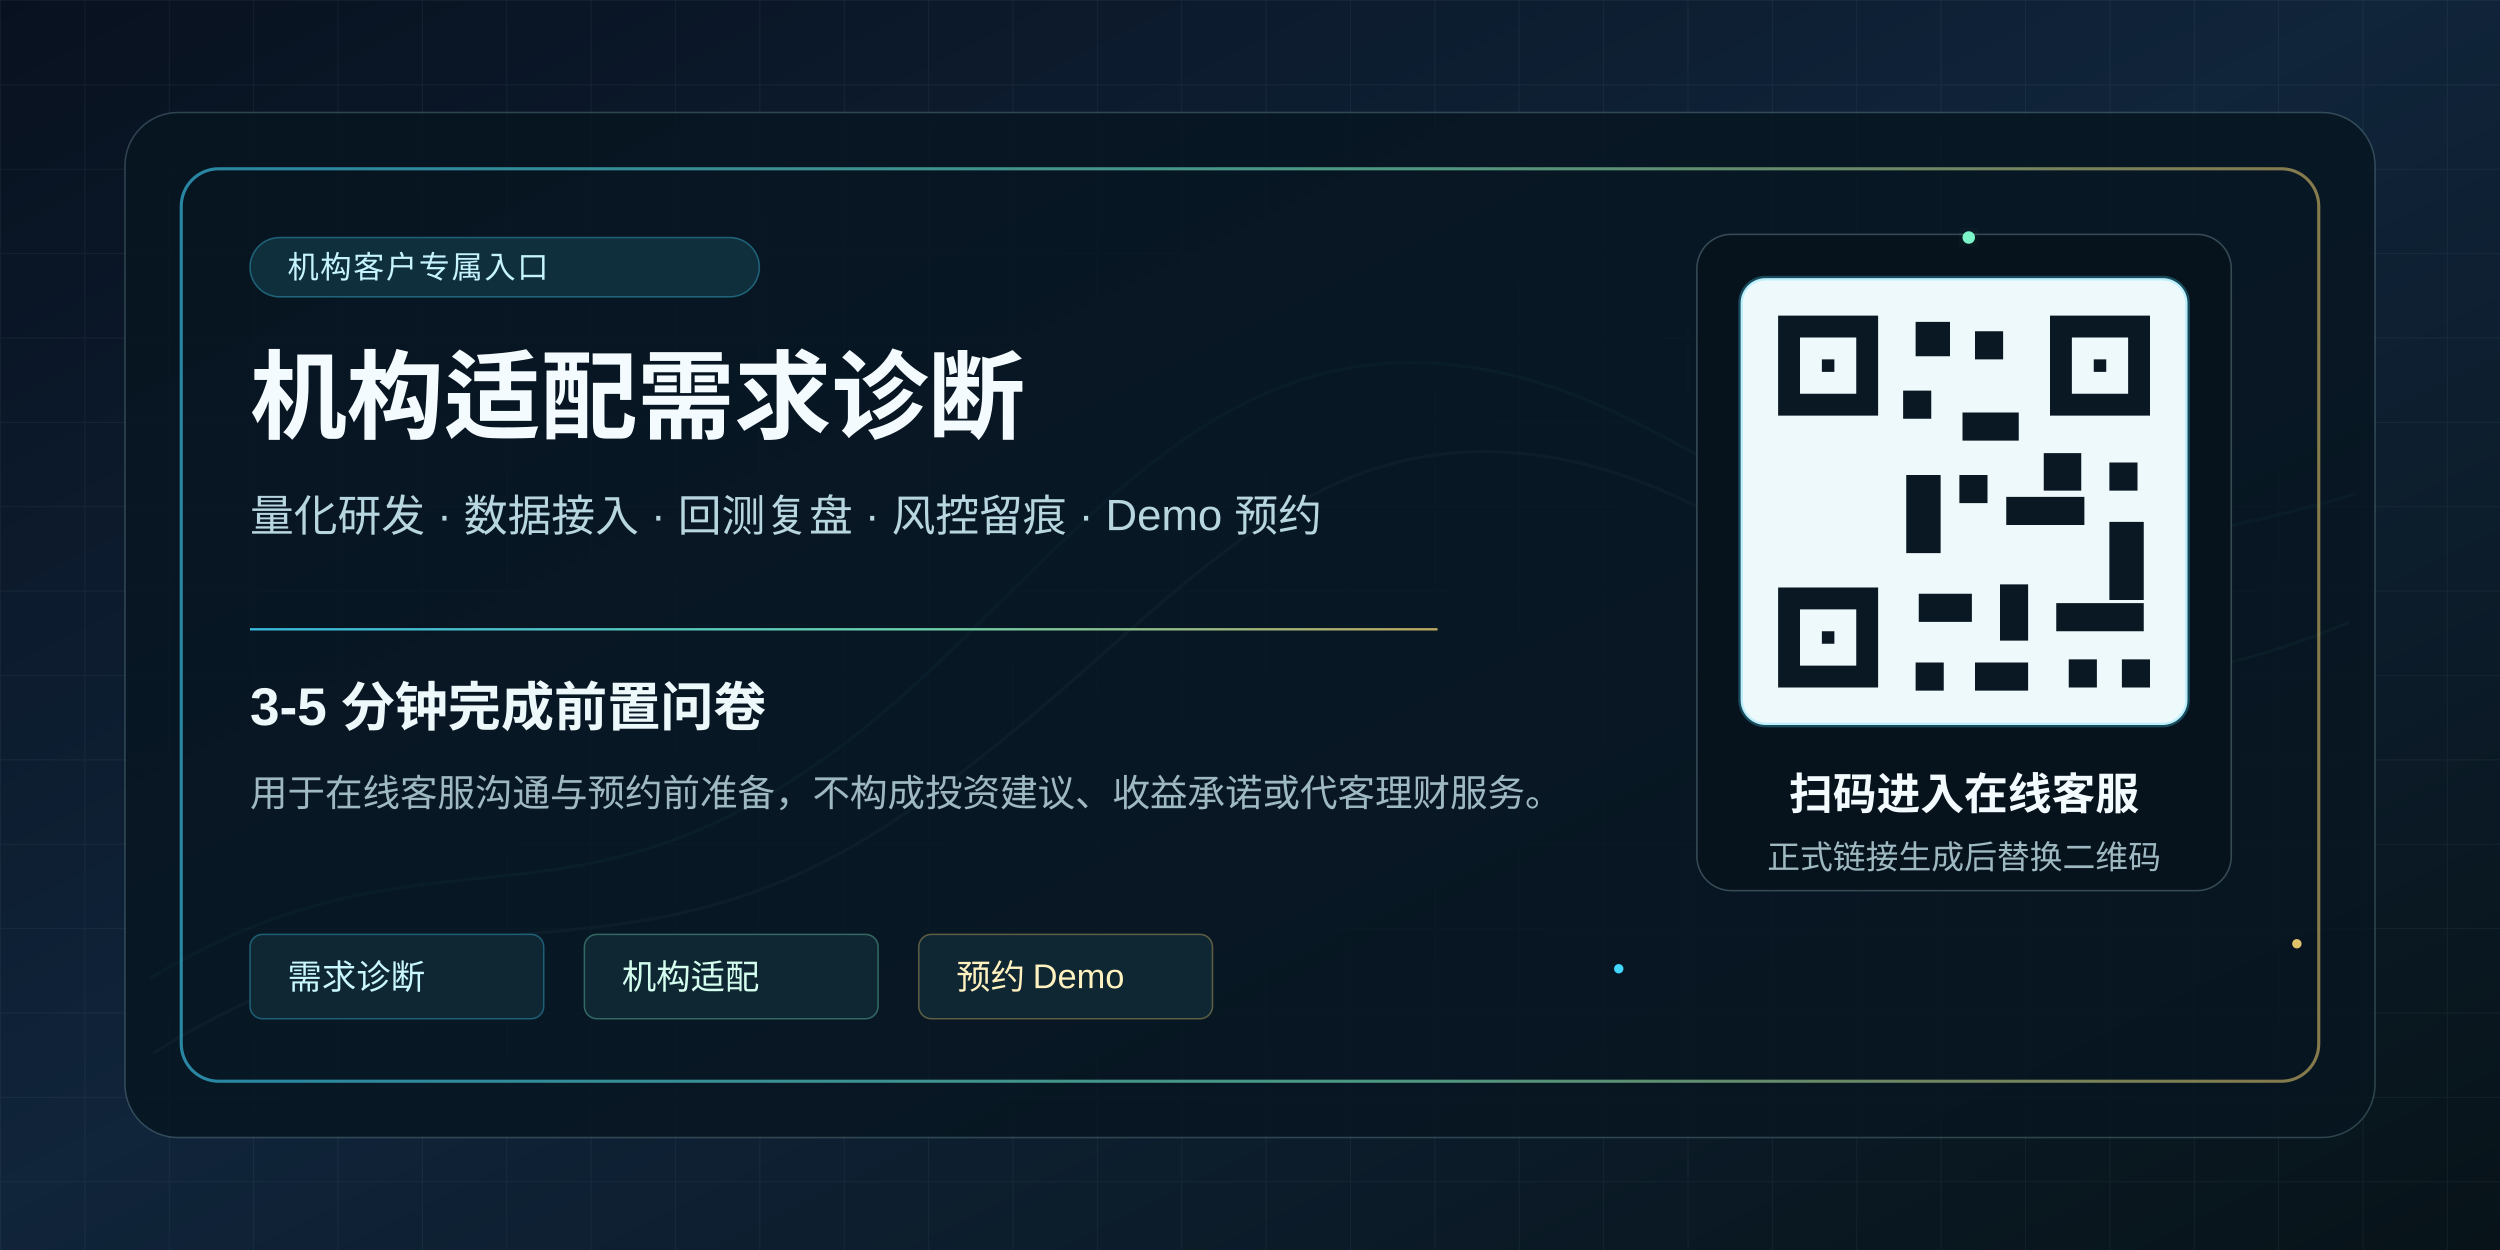
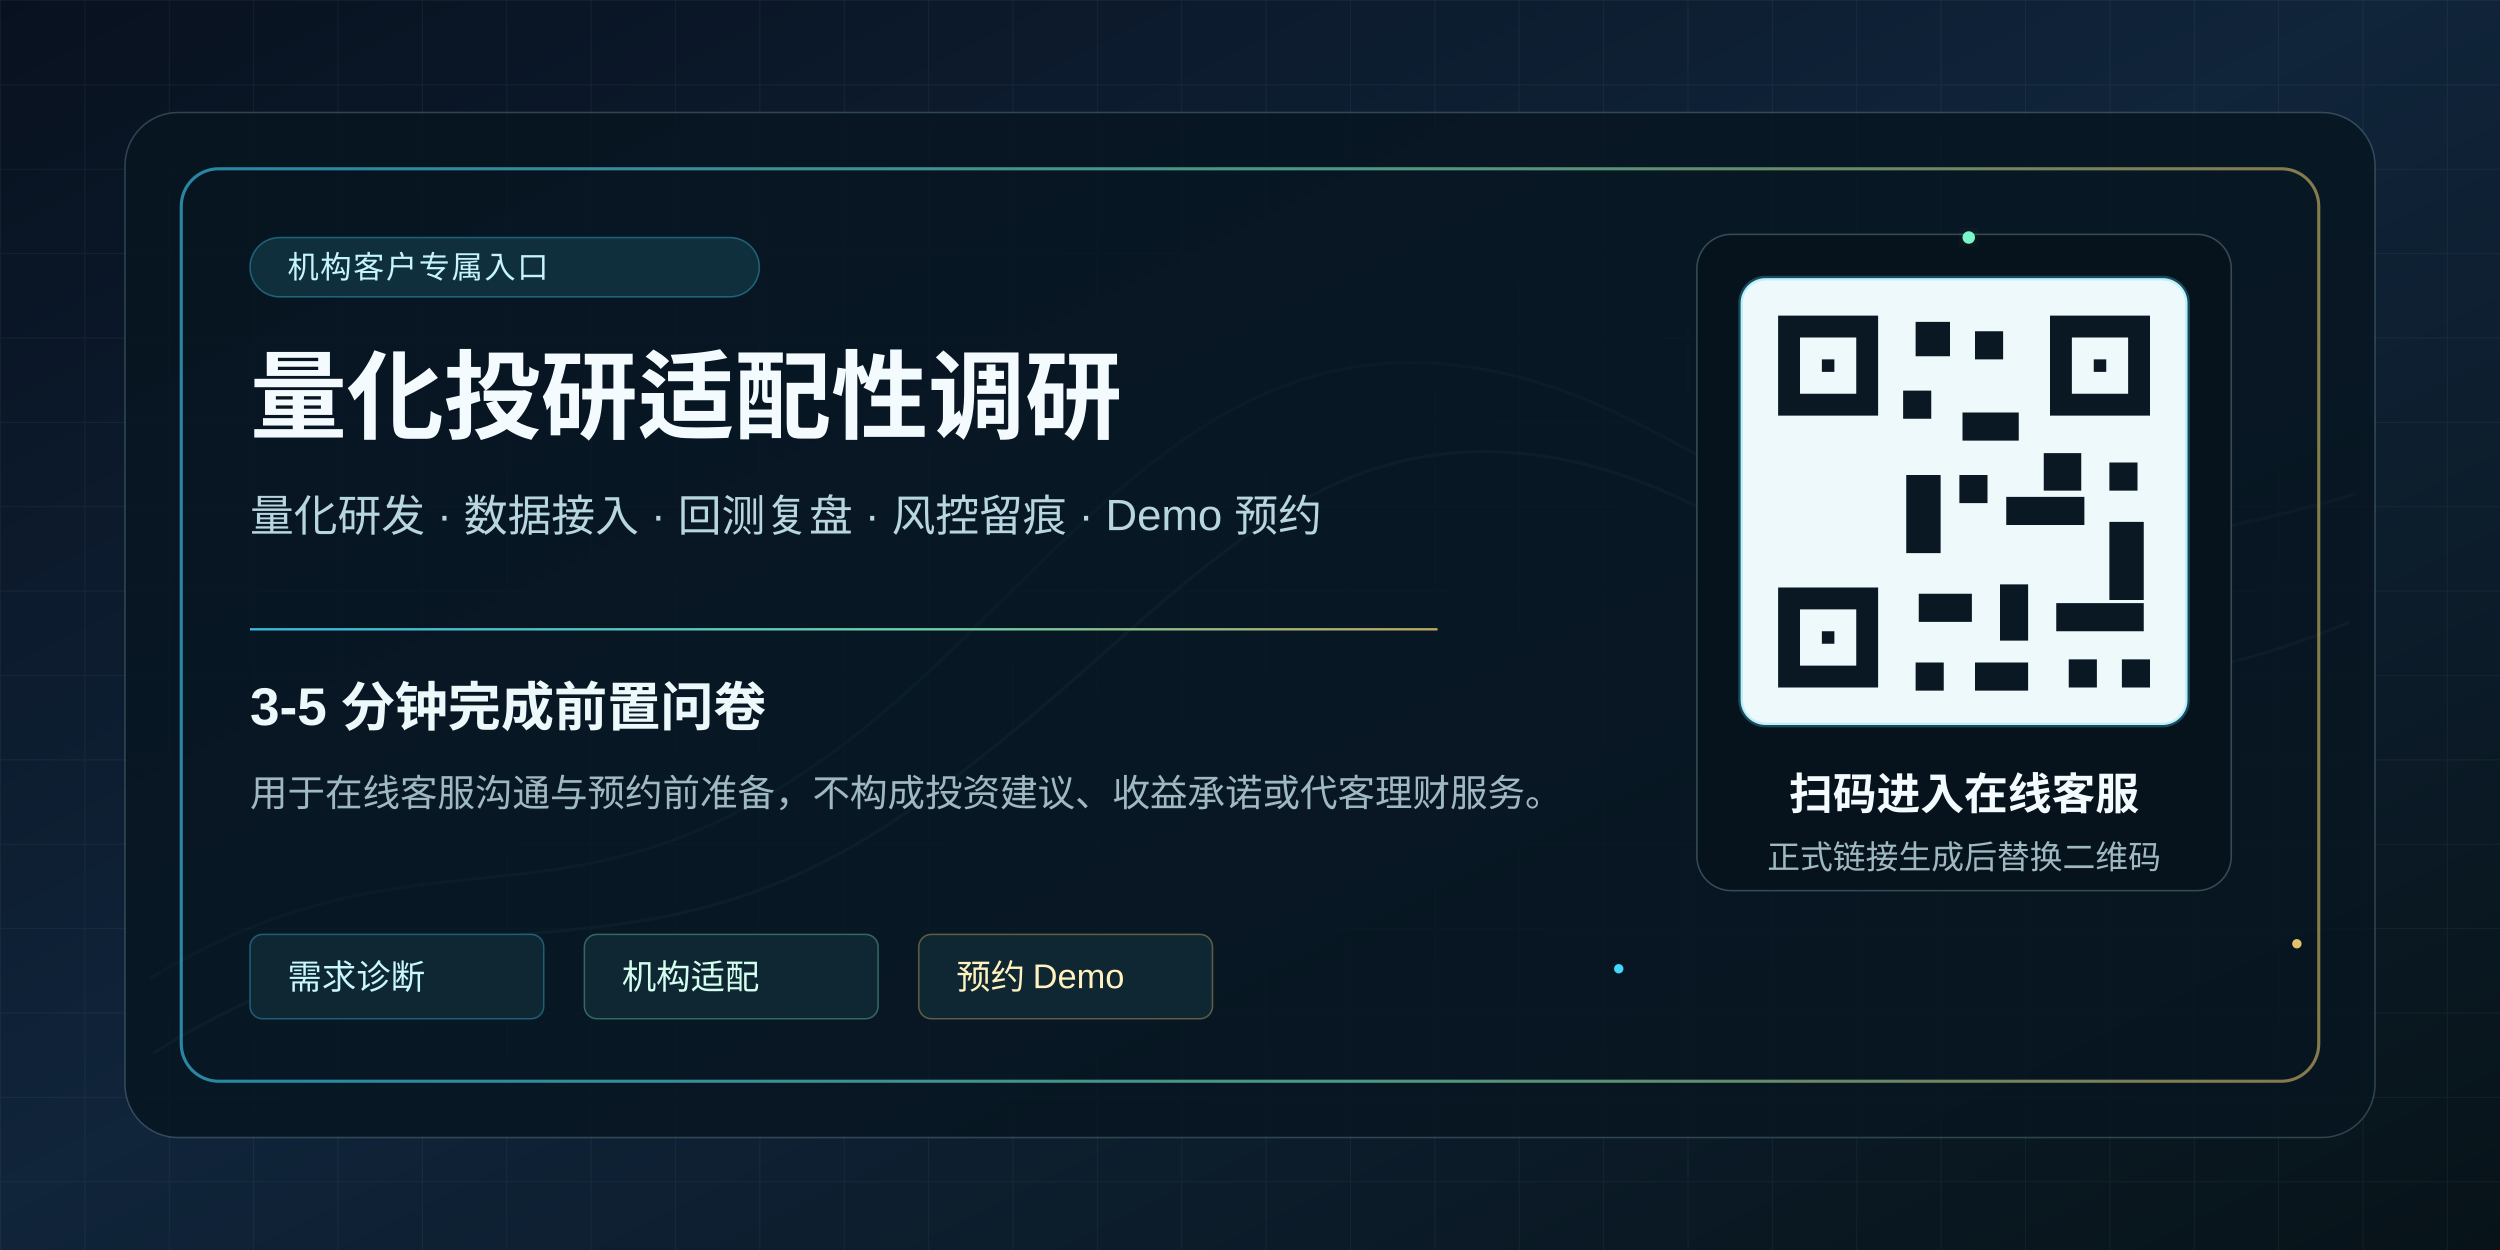
<svg xmlns="http://www.w3.org/2000/svg" width="1600" height="800" viewBox="0 0 1600 800" role="img" aria-labelledby="title desc">
  <defs>
    <linearGradient id="bg" x1="0" x2="1" y1="0" y2="1">
      <stop offset="0" stop-color="#08111f" />
      <stop offset="0.48" stop-color="#10243a" />
      <stop offset="1" stop-color="#071318" />
    </linearGradient>
    <linearGradient id="line" x1="0" x2="1" y1="0" y2="0">
      <stop offset="0" stop-color="#42d7ff" />
      <stop offset="0.55" stop-color="#7cf6c8" />
      <stop offset="1" stop-color="#e0c36b" />
    </linearGradient>
    <filter id="softGlow" x="-20%" y="-20%" width="140%" height="140%">
      <feGaussianBlur stdDeviation="10" result="blur" />
      <feMerge>
        <feMergeNode in="blur" />
        <feMergeNode in="SourceGraphic" />
      </feMerge>
    </filter>
    <pattern id="grid" width="54" height="54" patternUnits="userSpaceOnUse">
      <path d="M54 0H0V54" fill="none" stroke="#9cc9d4" stroke-opacity="0.08" stroke-width="1" />
    </pattern>
  </defs>
  <rect width="1600" height="800" fill="url(#bg)" />
  <rect width="1600" height="800" fill="url(#grid)" />
  <path d="M96 626C274 520 354 606 524 488C670 386 760 196 958 238C1120 272 1160 418 1508 316" fill="none" stroke="#42d7ff" stroke-opacity="0.16" stroke-width="2" />
  <path d="M98 674C300 548 396 646 580 520C744 408 822 260 1000 294C1176 328 1238 510 1504 398" fill="none" stroke="#7cf6c8" stroke-opacity="0.18" stroke-width="2" />
  <rect x="80" y="72" width="1440" height="656" rx="34" fill="#071520" fill-opacity="0.82" stroke="#b6e9f4" stroke-opacity="0.22" />
  <rect x="116" y="108" width="1368" height="584" rx="24" fill="none" stroke="url(#line)" stroke-opacity="0.58" stroke-width="2" />
  <g transform="translate(160 152)">
    <rect x="0" y="0" width="326" height="38" rx="19" fill="#102f3c" stroke="#42d7ff" stroke-opacity="0.35" />
    <text x="24" y="26" fill="#c5f4ff" font-family="Arial, 'Noto Sans SC', sans-serif" font-size="20" letter-spacing="1">机构客户专属入口</text>
-     <text x="0" y="124" fill="#f4fbff" font-family="Arial, 'Noto Sans SC', sans-serif" font-size="62" font-weight="700">机构适配需求诊断</text>
+     <text x="0" y="124" fill="#f4fbff" font-family="Arial, 'Noto Sans SC', sans-serif" font-size="62" font-weight="700">量化投研适配性调研</text>
    <text x="0" y="188" fill="#b7d6df" font-family="Arial, 'Noto Sans SC', sans-serif" font-size="28">量化研发 · 数据接入 · 回测复盘 · 风控留痕 · Demo 预约</text>
    <rect x="0" y="250" width="760" height="1.5" fill="url(#line)" opacity="0.85" />
    <text x="0" y="312" fill="#edf8fb" font-family="Arial, 'Noto Sans SC', sans-serif" font-size="34" font-weight="600">3-5 分钟完成前置问卷</text>
    <text x="0" y="364" fill="#9fb9c2" font-family="Arial, 'Noto Sans SC', sans-serif" font-size="24">用于在线客服沟通与预约前准备，不构成投资建议、收益承诺或代客理财服务。</text>
    <g transform="translate(0 446)">
      <rect x="0" y="0" width="188" height="54" rx="8" fill="#0f2633" stroke="#42d7ff" stroke-opacity="0.34" />
      <text x="24" y="35" fill="#c9f7ff" font-family="Arial, 'Noto Sans SC', sans-serif" font-size="22">需求诊断</text>
      <rect x="214" y="0" width="188" height="54" rx="8" fill="#0f2633" stroke="#7cf6c8" stroke-opacity="0.34" />
      <text x="238" y="35" fill="#d4ffee" font-family="Arial, 'Noto Sans SC', sans-serif" font-size="22">机构适配</text>
      <rect x="428" y="0" width="188" height="54" rx="8" fill="#0f2633" stroke="#e0c36b" stroke-opacity="0.38" />
      <text x="452" y="35" fill="#fff2bf" font-family="Arial, 'Noto Sans SC', sans-serif" font-size="22">预约 Demo</text>
    </g>
  </g>
  <g transform="translate(1114 178)">
    <rect x="-28" y="-28" width="342" height="420" rx="22" fill="#07131c" stroke="#c8f7ff" stroke-opacity="0.24" />
    <rect x="0" y="0" width="286" height="286" rx="16" fill="#eef9fb" />
    <g fill="#091822">
      <rect x="24" y="24" width="64" height="64" />
      <rect x="38" y="38" width="36" height="36" fill="#eef9fb" />
      <rect x="52" y="52" width="8" height="8" />
      <rect x="198" y="24" width="64" height="64" />
      <rect x="212" y="38" width="36" height="36" fill="#eef9fb" />
      <rect x="226" y="52" width="8" height="8" />
      <rect x="24" y="198" width="64" height="64" />
      <rect x="38" y="212" width="36" height="36" fill="#eef9fb" />
      <rect x="52" y="226" width="8" height="8" />
      <rect x="112" y="28" width="22" height="22" />
      <rect x="150" y="34" width="18" height="18" />
      <rect x="104" y="72" width="18" height="18" />
      <rect x="142" y="86" width="36" height="18" />
      <rect x="194" y="112" width="24" height="24" />
      <rect x="236" y="118" width="18" height="18" />
      <rect x="106" y="126" width="22" height="50" />
      <rect x="140" y="126" width="18" height="18" />
      <rect x="170" y="140" width="50" height="18" />
      <rect x="236" y="156" width="22" height="50" />
      <rect x="114" y="202" width="34" height="18" />
      <rect x="166" y="196" width="18" height="36" />
      <rect x="202" y="208" width="56" height="18" />
      <rect x="112" y="246" width="18" height="18" />
      <rect x="150" y="246" width="34" height="18" />
      <rect x="210" y="244" width="18" height="18" />
      <rect x="244" y="244" width="18" height="18" />
    </g>
    <rect x="0" y="0" width="286" height="286" rx="16" fill="none" stroke="#42d7ff" stroke-opacity="0.28" stroke-width="3" />
    <text x="143" y="340" text-anchor="middle" fill="#f4fbff" font-family="Arial, 'Noto Sans SC', sans-serif" font-size="28" font-weight="700">扫码进入在线客服</text>
    <text x="143" y="378" text-anchor="middle" fill="#9fb9c2" font-family="Arial, 'Noto Sans SC', sans-serif" font-size="21">正式链接生成后替换二维码</text>
  </g>
  <circle cx="1260" cy="152" r="4" fill="#7cf6c8" filter="url(#softGlow)" />
  <circle cx="1036" cy="620" r="3" fill="#42d7ff" filter="url(#softGlow)" />
  <circle cx="1470" cy="604" r="3" fill="#e0c36b" filter="url(#softGlow)" />
</svg>
